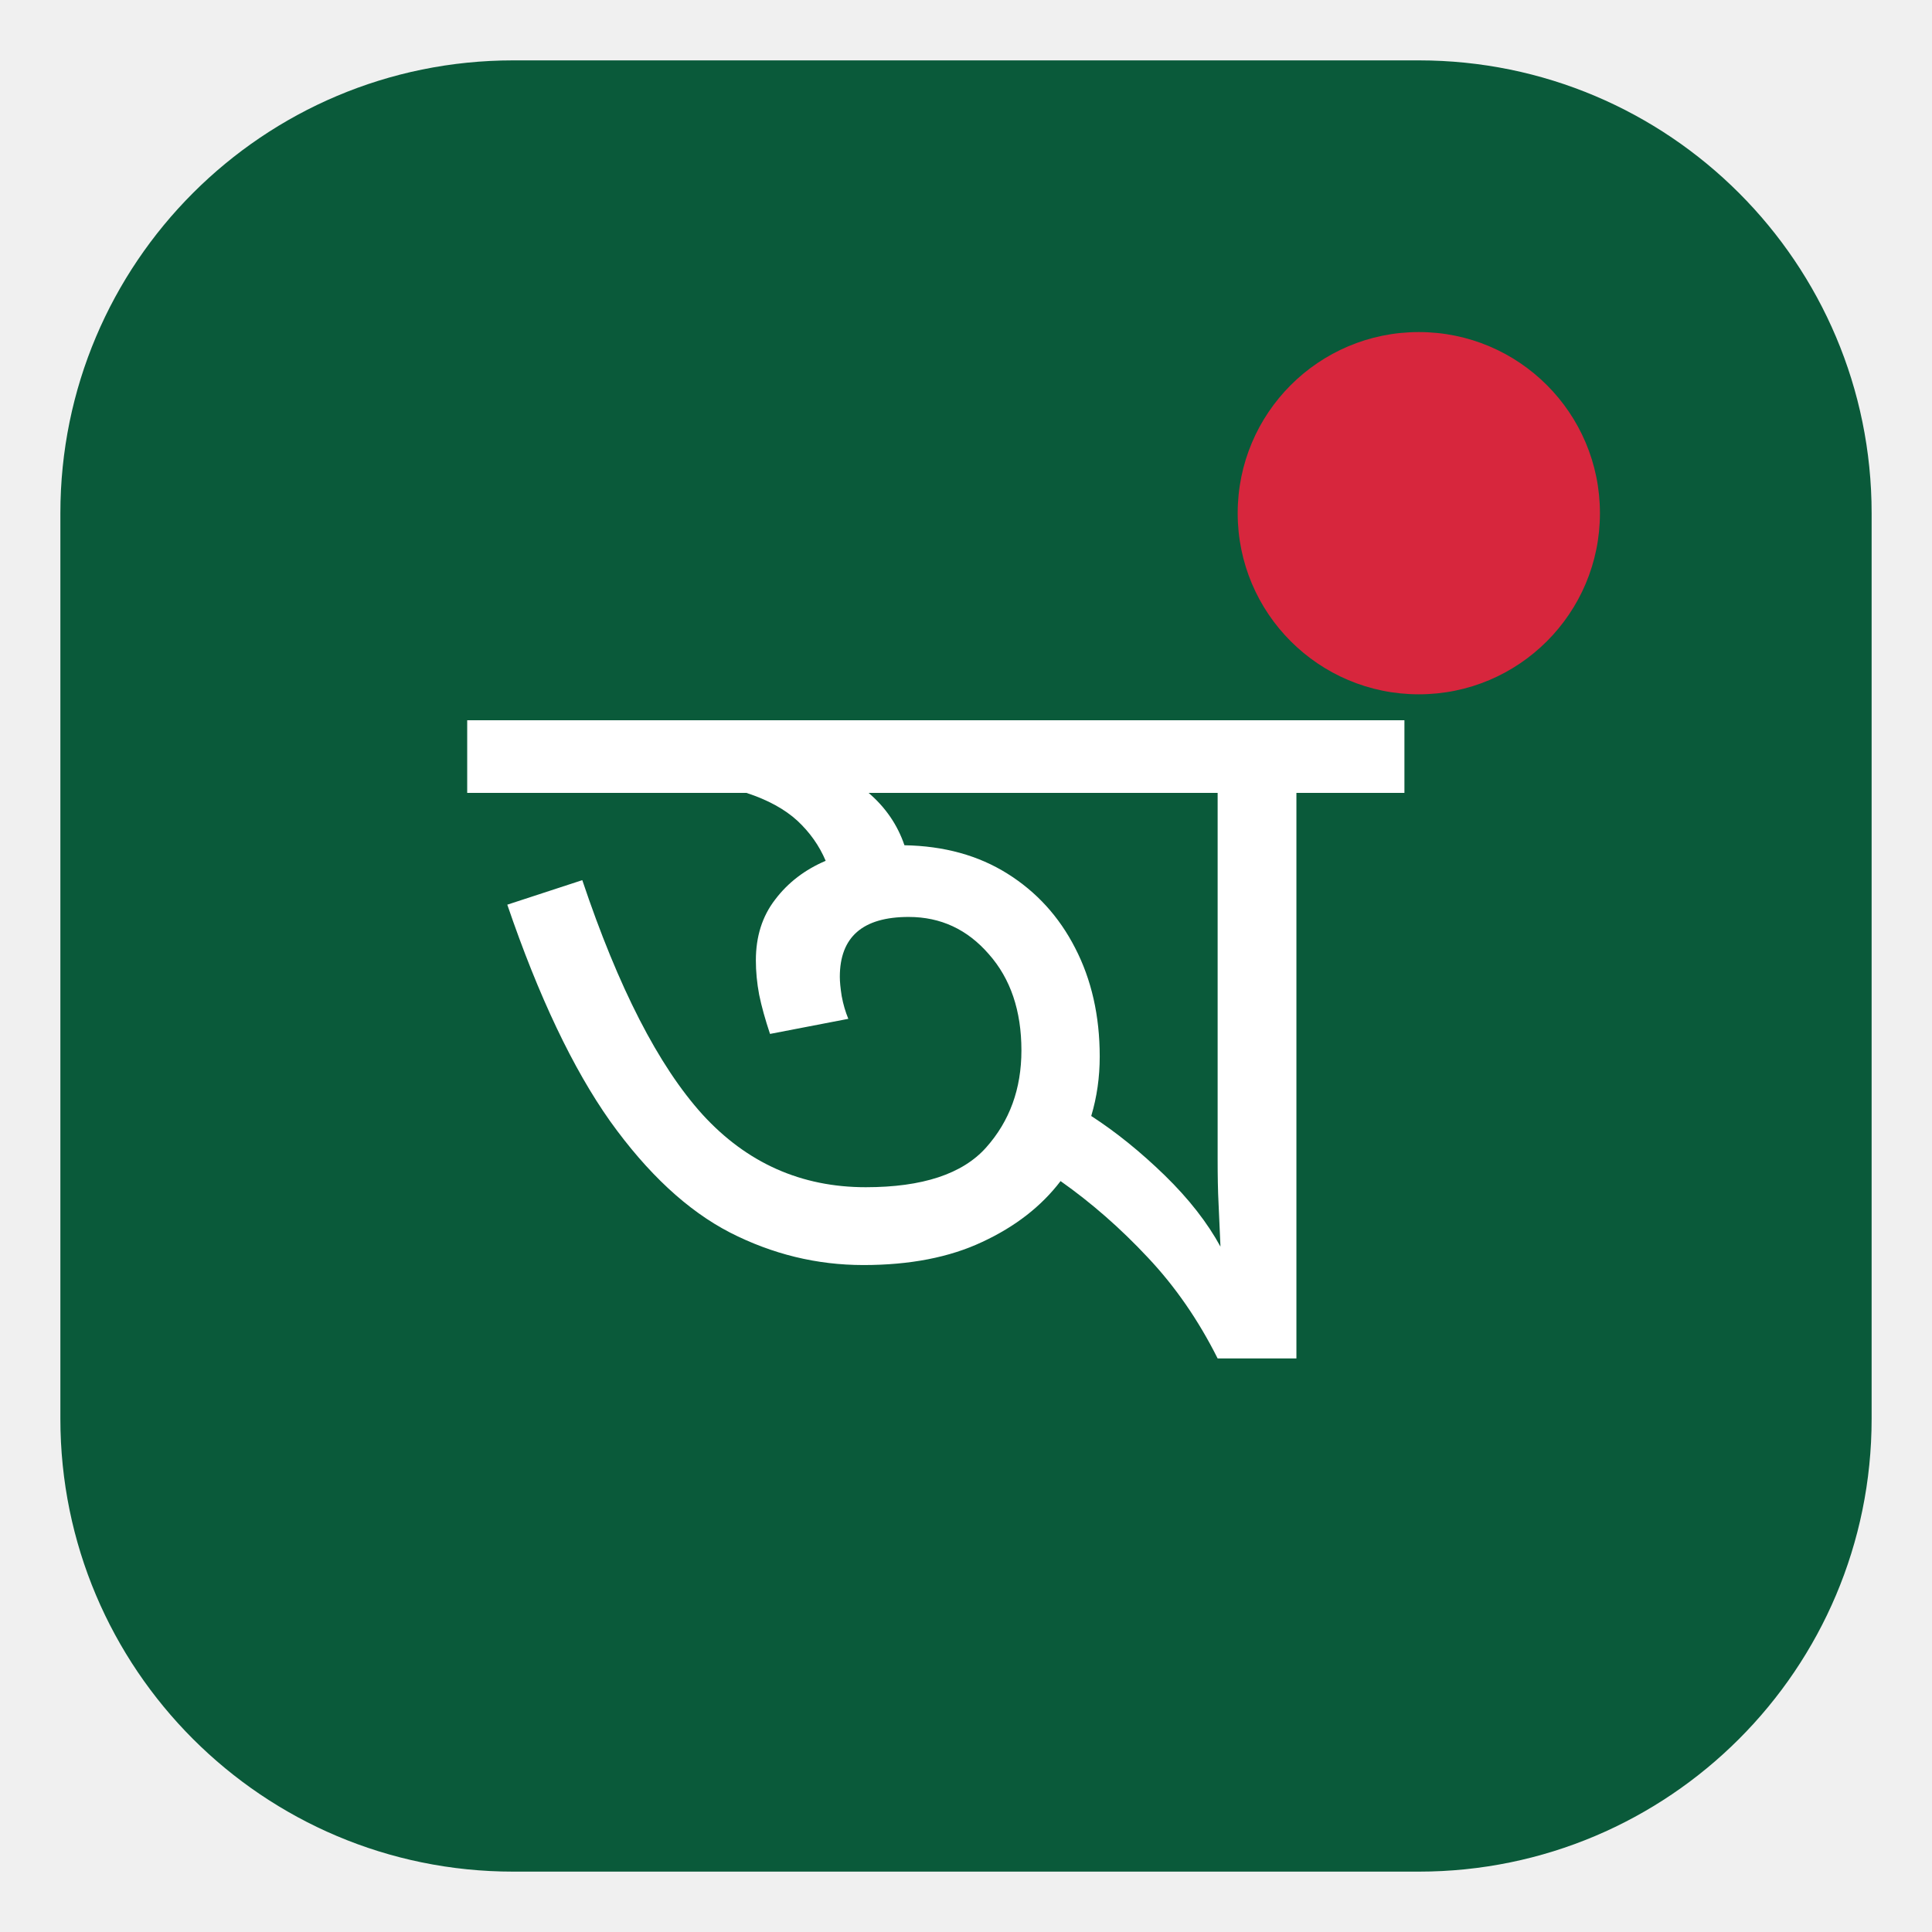
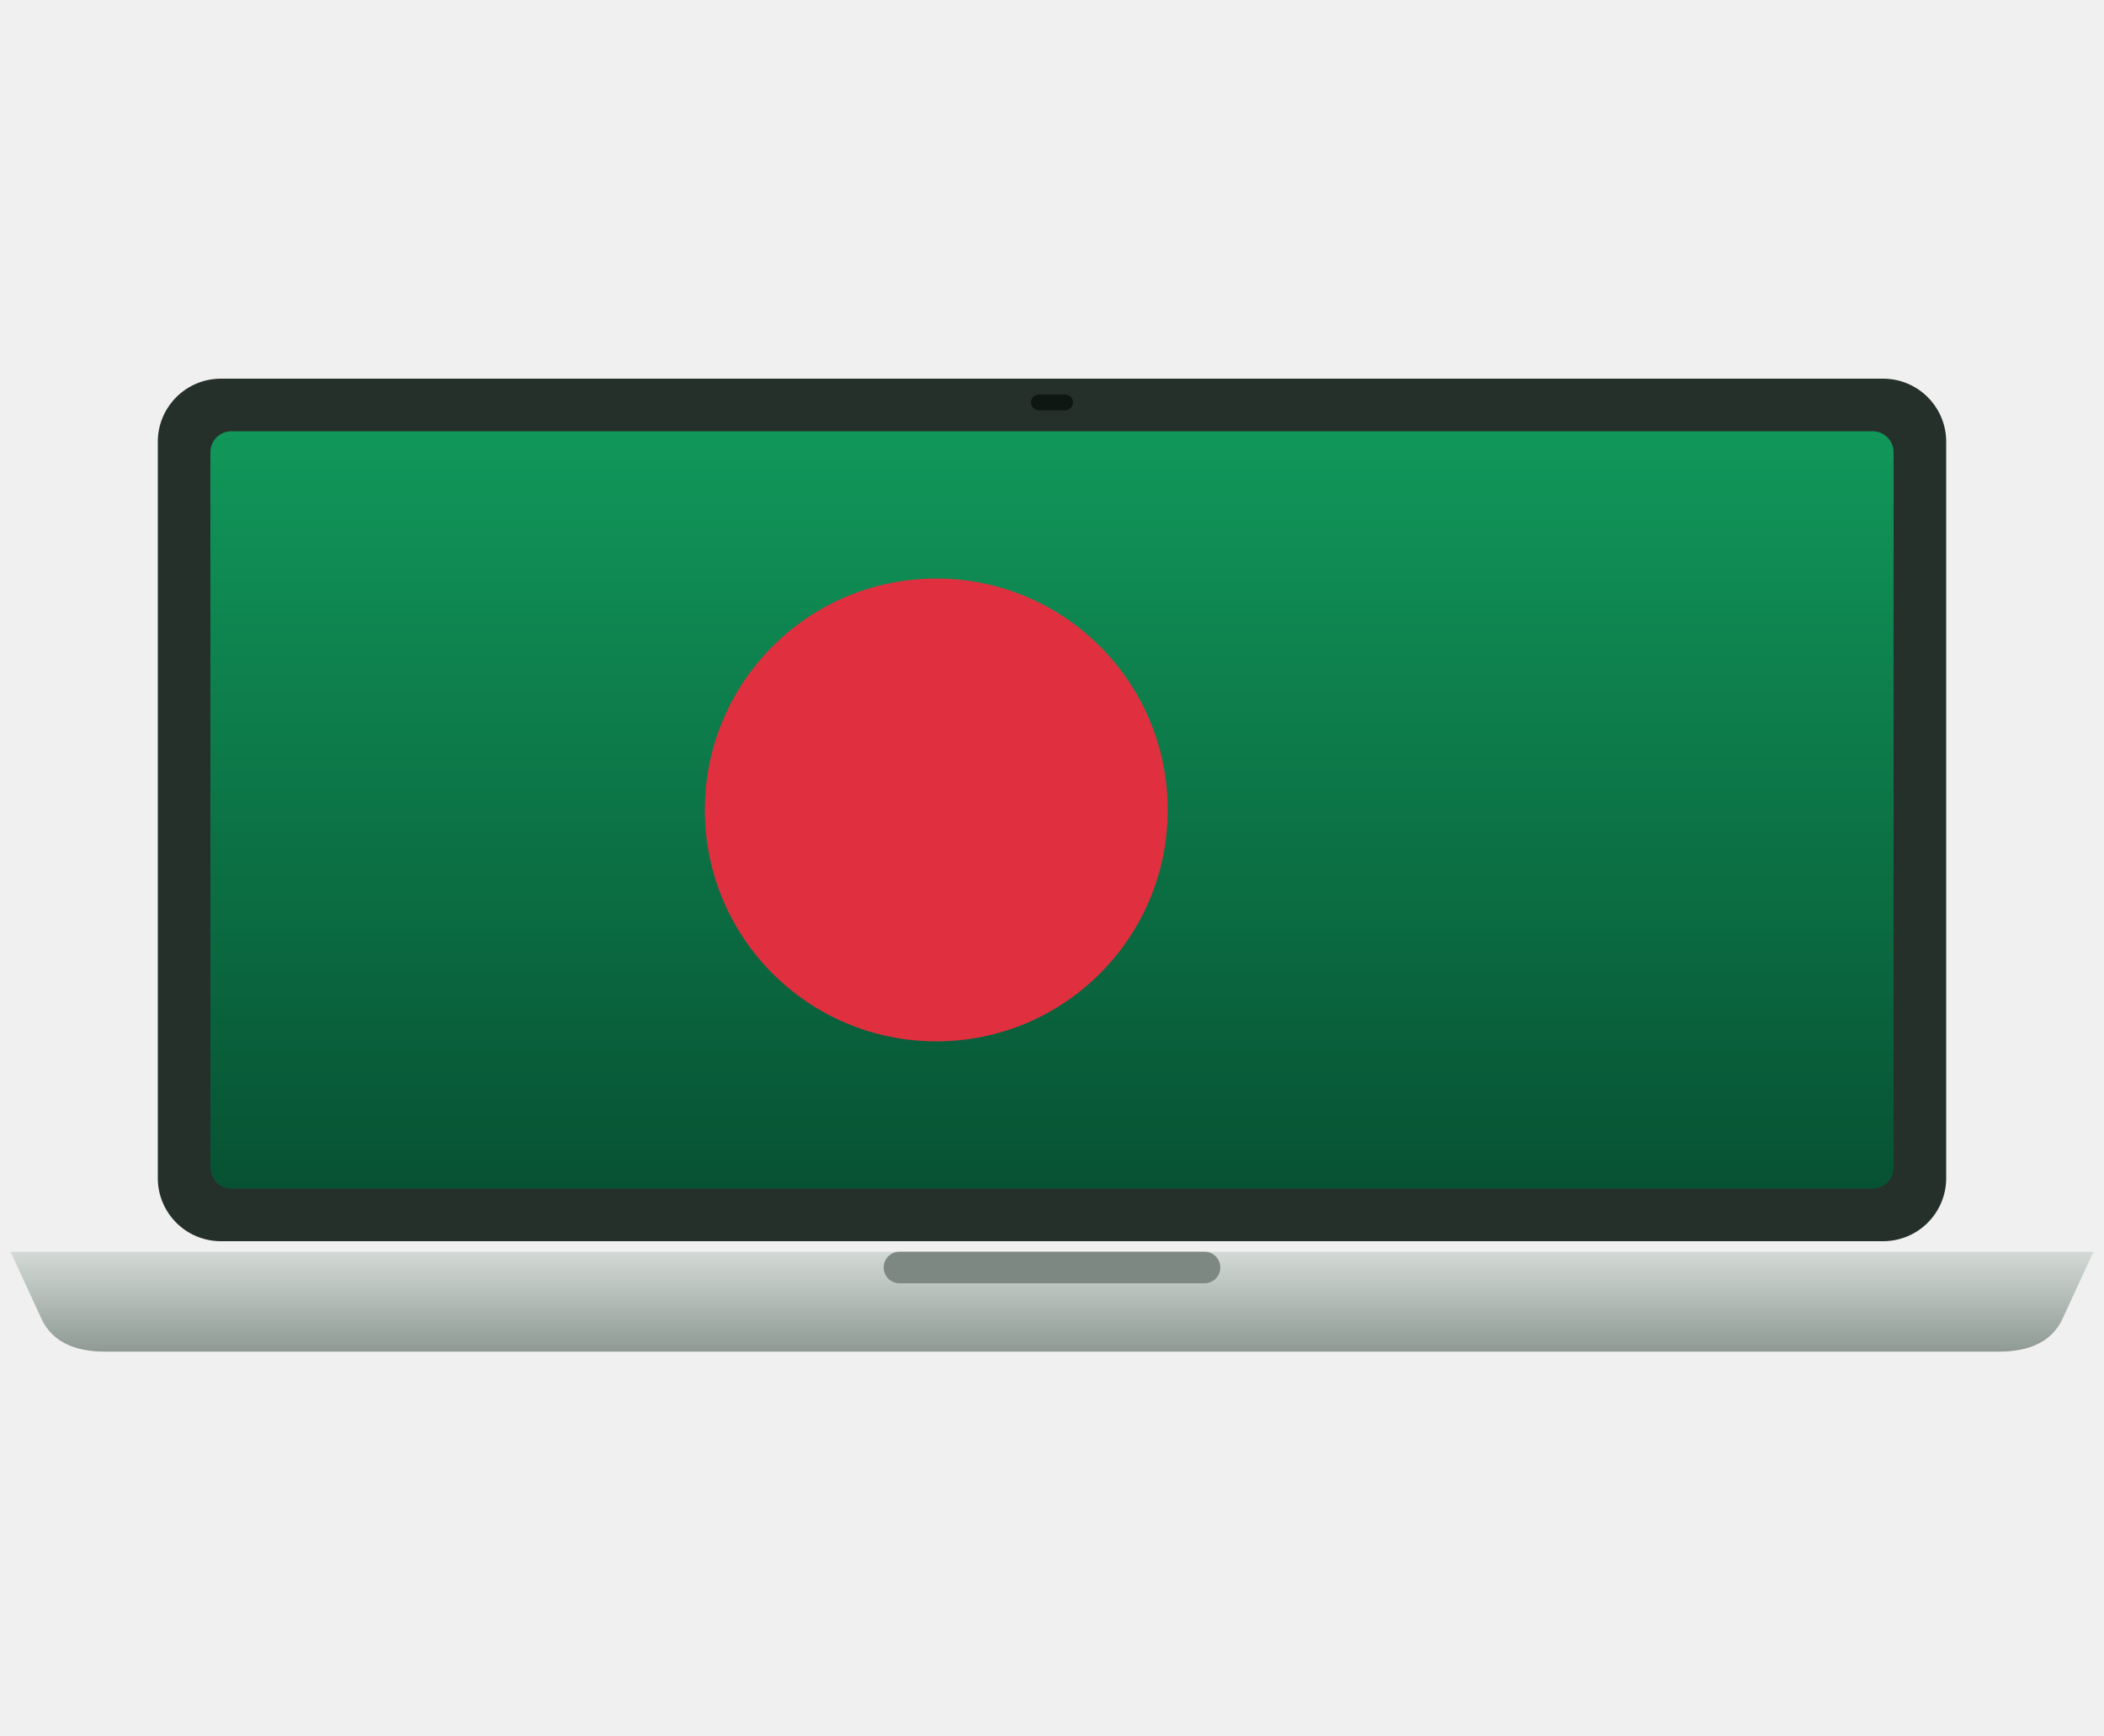
- <svg xmlns="http://www.w3.org/2000/svg" viewBox="0 0 64 64">
-   <rect x="2" y="2" width="60" height="60" rx="15" fill="#0A5A3A" />
-   <circle cx="47" cy="17" r="6" fill="#D7263D" />
-   <text x="31" y="45" text-anchor="middle" font-family="Kohinoor Bangla, Noto Sans Bengali, serif" font-size="34" fill="#fff">অ</text>
+ <svg xmlns="http://www.w3.org/2000/svg" viewBox="0 -70 400 330">
+   <defs>
+     <linearGradient id="bbm-scr" x1="0" y1="0" x2="0" y2="1">
+       <stop offset="0" stop-color="#11975A" />
+       <stop offset="1" stop-color="#075233" />
+     </linearGradient>
+     <linearGradient id="bbm-base" x1="0" y1="0" x2="0" y2="1">
+       <stop offset="0" stop-color="#D3DAD6" />
+       <stop offset="1" stop-color="#8F9A94" />
+     </linearGradient>
+   </defs>
+   <rect x="30" y="2" width="340" height="164" rx="12" fill="#26302B" />
+   <rect x="40" y="12" width="320" height="144" rx="4" fill="url(#bbm-scr)" />
+   <rect x="196" y="5" width="8" height="3" rx="1.5" fill="#0F1712" />
+   <circle cx="178" cy="84" r="44" fill="#E0303F" />
+   <path d="M2 168 H398 L392 181 Q389 187 380 187 H20 Q11 187 8 181 Z" fill="url(#bbm-base)" />
+   <rect x="168" y="168" width="64" height="6" rx="3" fill="#7D8882" />
</svg>
